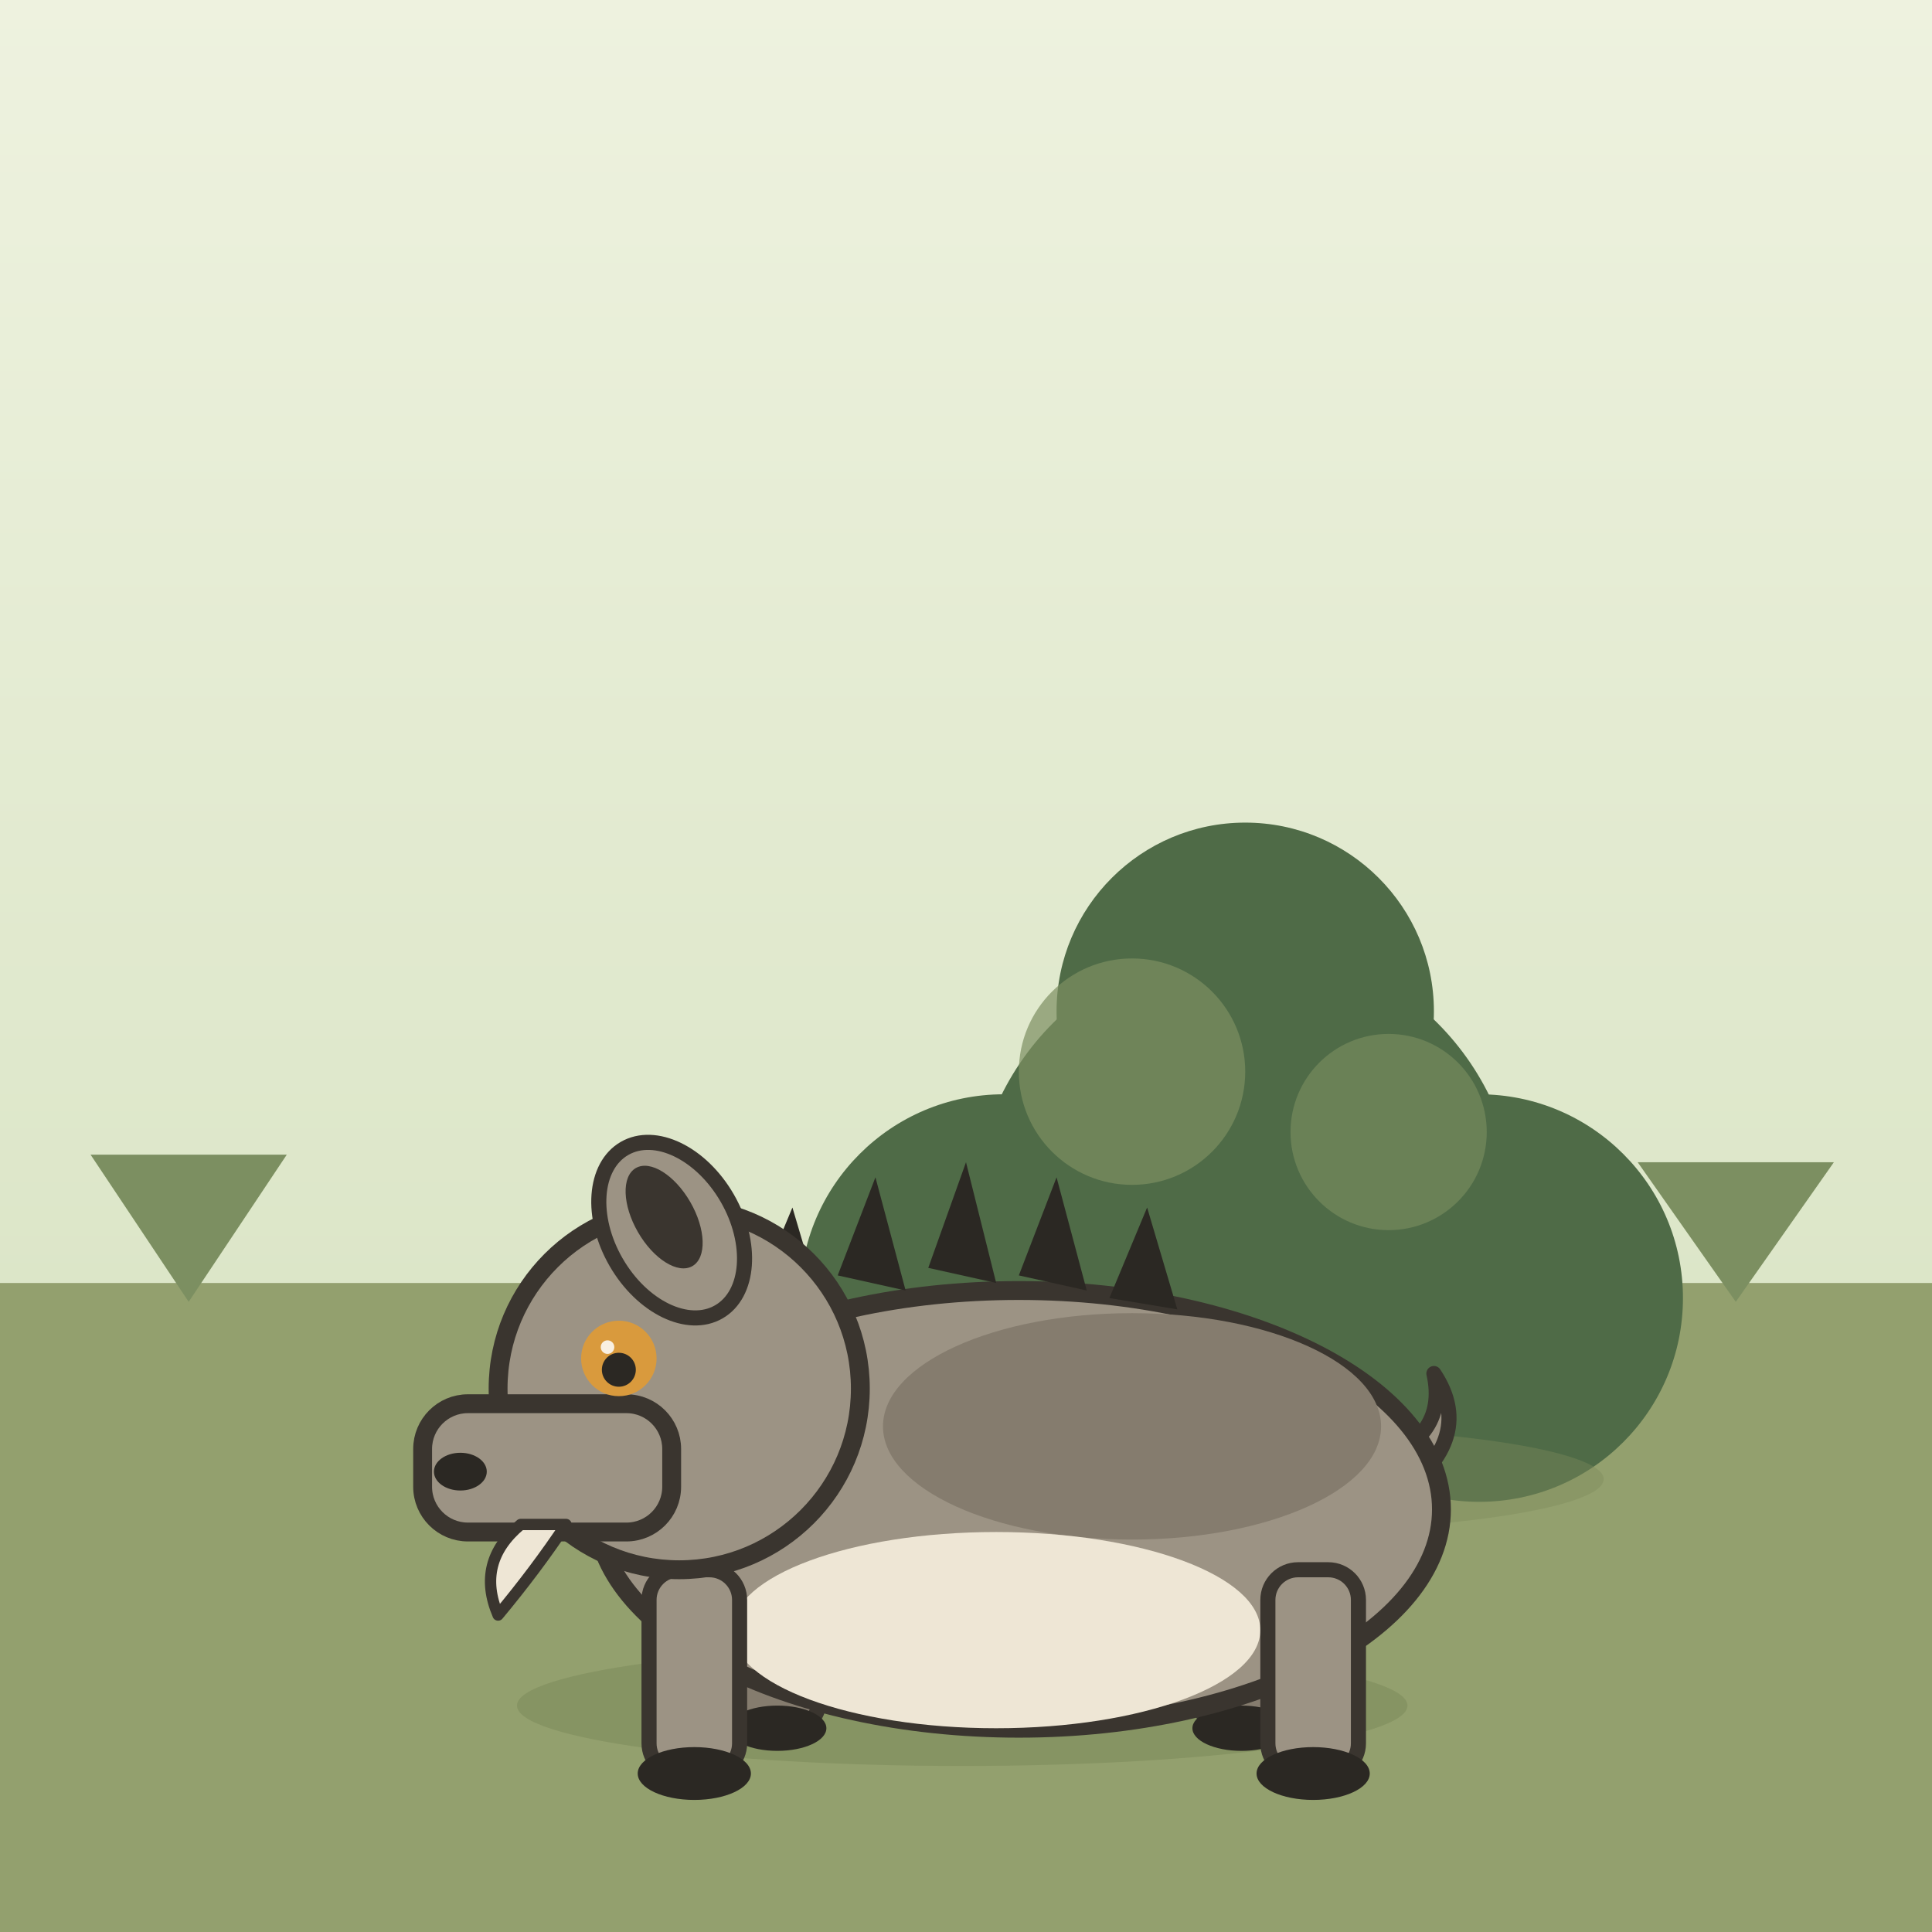
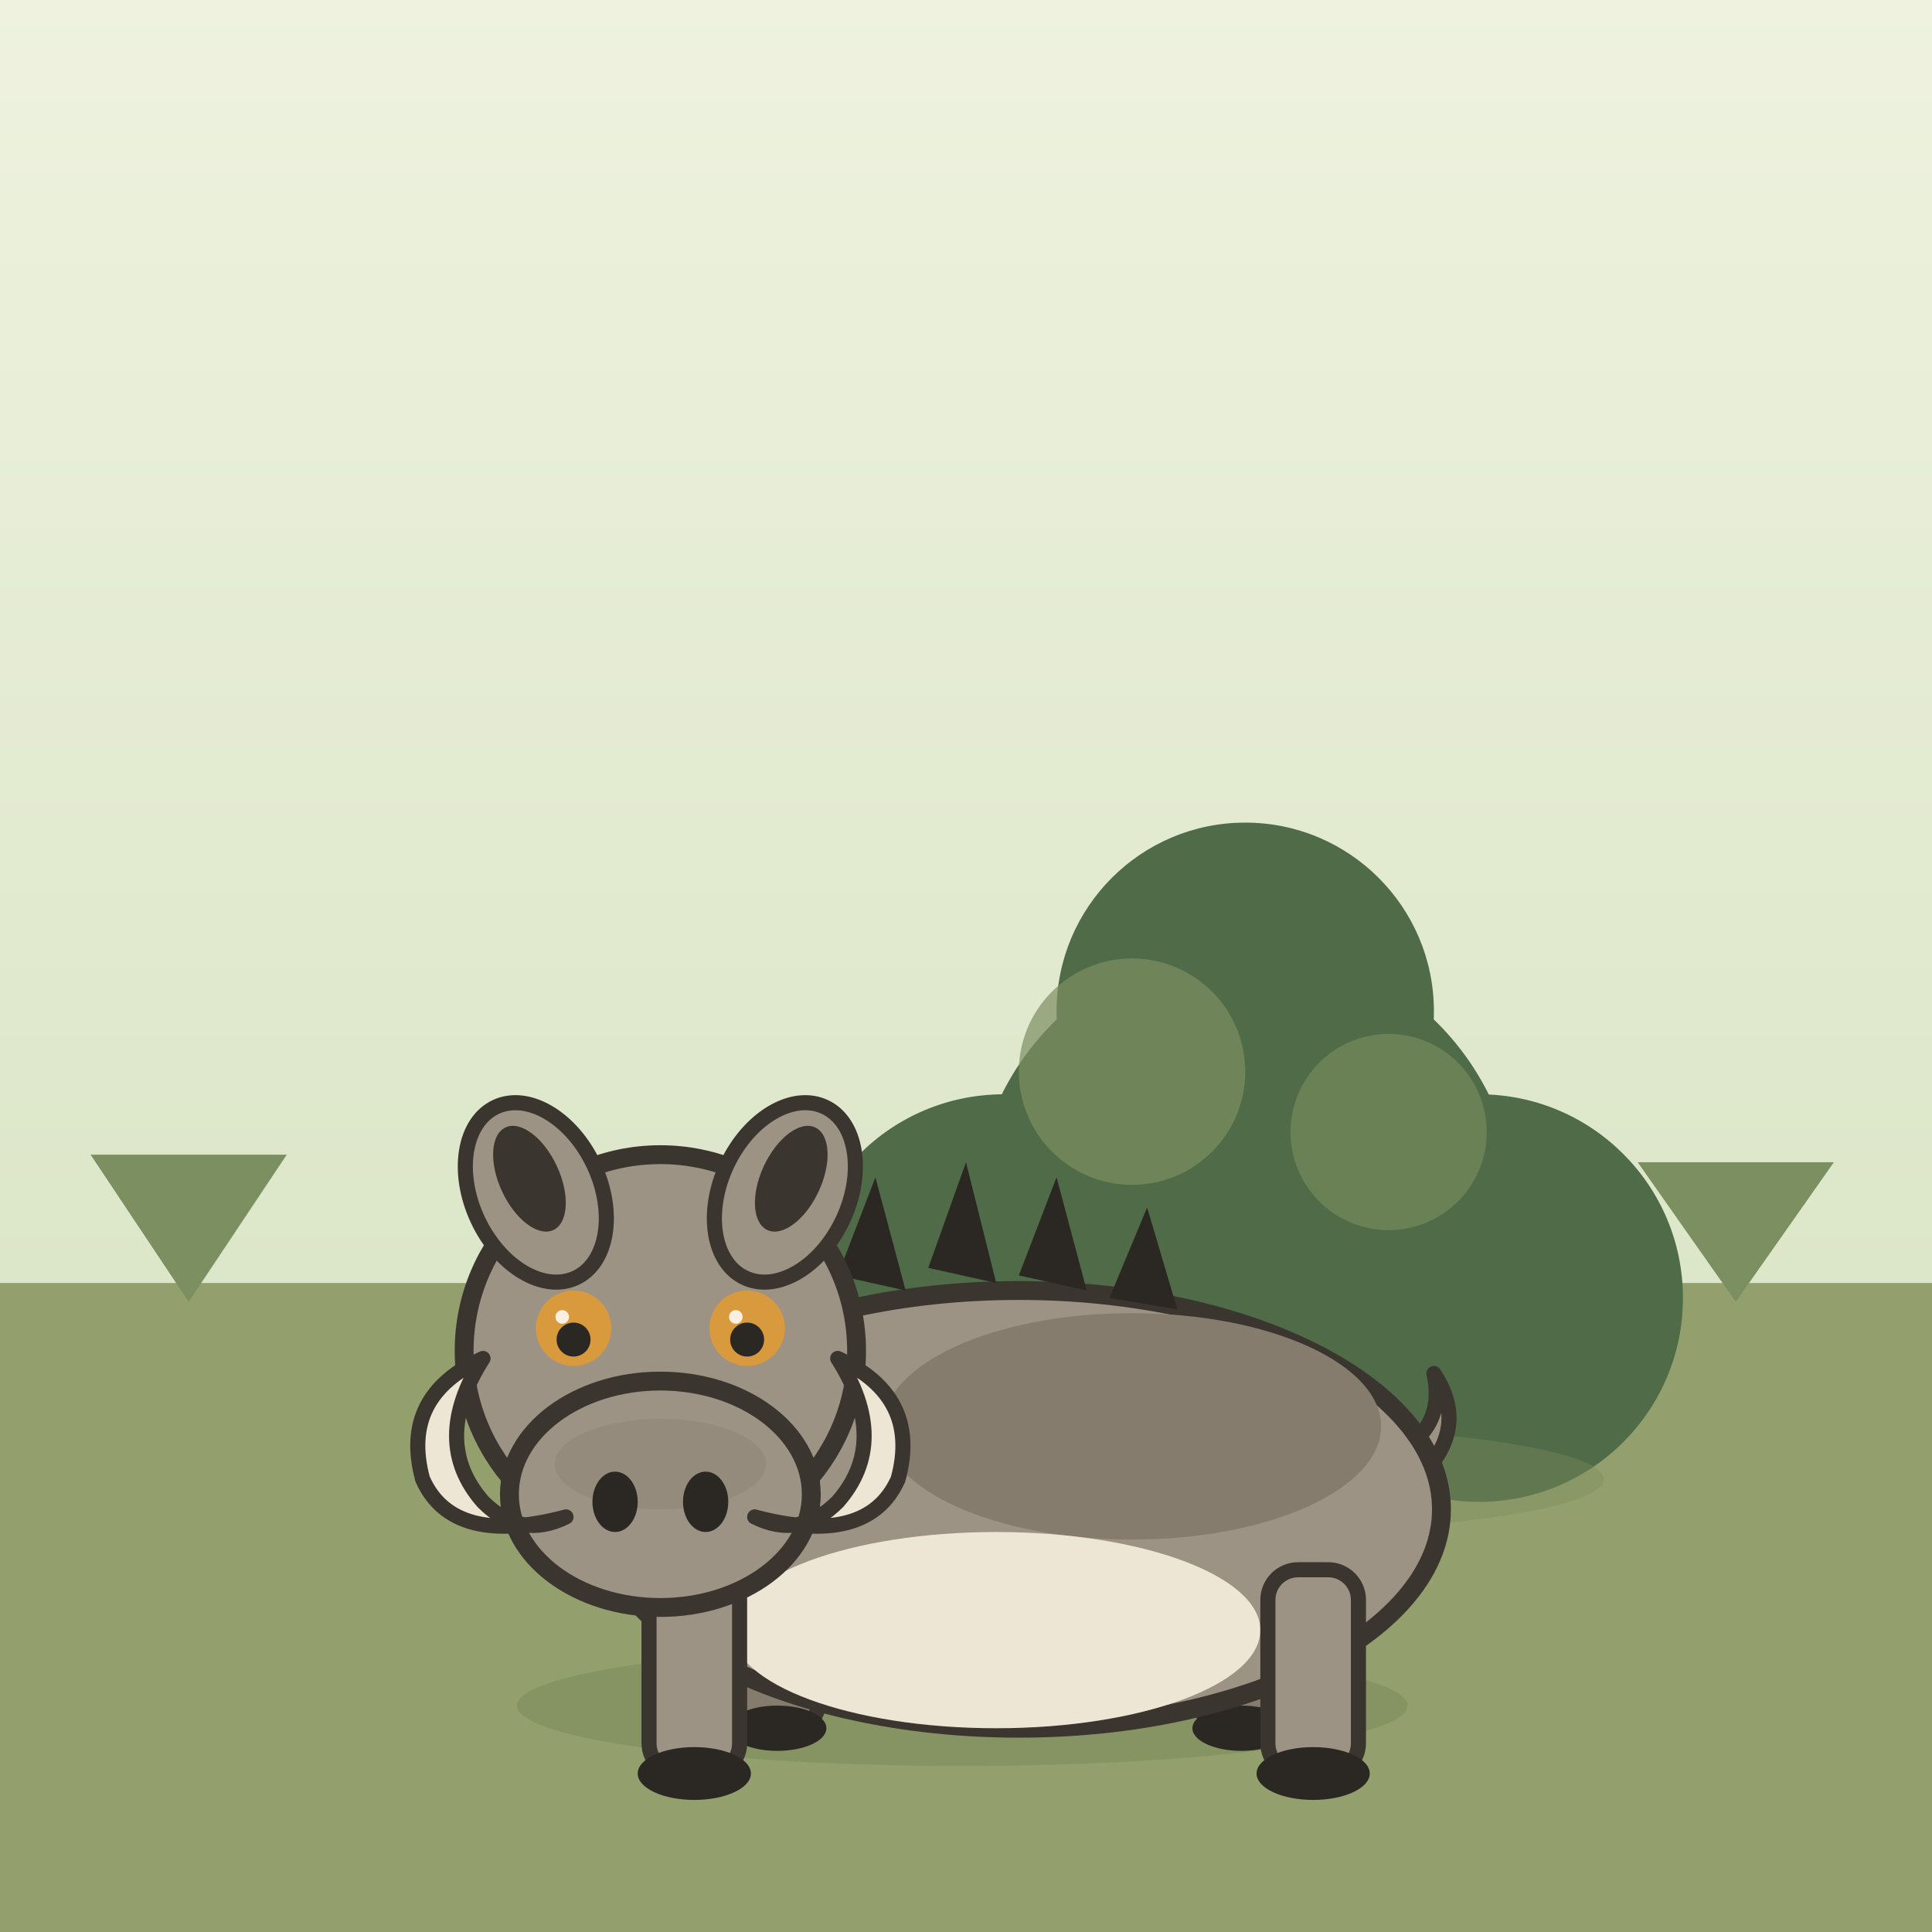
<svg xmlns="http://www.w3.org/2000/svg" viewBox="0 0 512 512" width="512" height="512">
  <defs>
    <linearGradient id="sky" x1="0" y1="0" x2="0" y2="1">
      <stop offset="0%" stop-color="#eef2df" />
      <stop offset="100%" stop-color="#dce6c8" />
    </linearGradient>
  </defs>
  <rect x="0" y="0" width="512" height="340" fill="url(#sky)" />
  <rect x="0" y="340" width="512" height="172" fill="#93a06e" />
  <g fill="#7c8f61">
    <polygon points="50,345 24,306 76,306" />
    <polygon points="460,345 434,308 486,308" />
  </g>
  <g fill="#4f6b47">
    <circle cx="330" cy="322" r="72" />
    <circle cx="266" cy="344" r="54" />
    <circle cx="392" cy="344" r="54" />
    <circle cx="330" cy="268" r="50" />
  </g>
  <g fill="#7c8f61">
    <circle cx="300" cy="284" r="30" opacity="0.7" />
    <circle cx="368" cy="300" r="26" opacity="0.6" />
  </g>
  <ellipse cx="330" cy="392" rx="95" ry="14" fill="#7c8a5a" opacity="0.4" />
  <ellipse cx="255" cy="452" rx="118" ry="16" fill="#7c8a5a" opacity="0.55" />
  <rect x="195" y="410" width="22" height="48" rx="7" fill="#857c6e" stroke="#3a352f" stroke-width="4" />
  <rect x="318" y="410" width="22" height="48" rx="7" fill="#857c6e" stroke="#3a352f" stroke-width="4" />
  <ellipse cx="206" cy="458" rx="13" ry="6" fill="#2b2823" />
  <ellipse cx="329" cy="458" rx="13" ry="6" fill="#2b2823" />
  <path d="M362,388 Q384,382 380,364 Q392,382 368,398 Z" fill="#9c9384" stroke="#3a352f" stroke-width="4" stroke-linejoin="round" />
  <ellipse cx="270" cy="400" rx="112" ry="58" fill="#9c9384" stroke="#3a352f" stroke-width="5" />
  <ellipse cx="300" cy="378" rx="66" ry="30" fill="#857c6e" />
  <ellipse cx="264" cy="432" rx="70" ry="26" fill="#eee6d5" />
  <g fill="#2b2823">
    <polygon points="180,352 190,332 198,354" />
    <polygon points="200,344 210,320 218,347" />
    <polygon points="222,338 232,312 240,342" />
    <polygon points="246,336 256,308 264,340" />
    <polygon points="270,338 280,312 288,342" />
    <polygon points="294,344 304,320 312,347" />
  </g>
  <rect x="172" y="416" width="24" height="54" rx="8" fill="#9c9384" stroke="#3a352f" stroke-width="4" />
  <rect x="336" y="416" width="24" height="54" rx="8" fill="#9c9384" stroke="#3a352f" stroke-width="4" />
  <ellipse cx="184" cy="470" rx="15" ry="7" fill="#2b2823" />
  <ellipse cx="348" cy="470" rx="15" ry="7" fill="#2b2823" />
-   <circle cx="180" cy="368" r="48" fill="#9c9384" stroke="#3a352f" stroke-width="5" />
-   <rect x="112" y="372" width="66" height="34" rx="12" fill="#9c9384" stroke="#3a352f" stroke-width="5" />
-   <ellipse cx="122" cy="390" rx="7" ry="5" fill="#2b2823" />
-   <path d="M138,404 Q126,414 132,428 Q142,416 150,404 Z" fill="#eee6d5" stroke="#3a352f" stroke-width="3" stroke-linejoin="round" />
-   <ellipse cx="178" cy="326" rx="17" ry="25" fill="#9c9384" stroke="#3a352f" stroke-width="4" transform="rotate(-30 178 326)" />
-   <ellipse cx="178" cy="322" rx="8" ry="15" fill="#3a352f" transform="rotate(-30 178 326)" />
-   <circle cx="164" cy="360" r="10" fill="#d99a3d" />
-   <circle cx="164" cy="363" r="4.5" fill="#2b2823" />
-   <circle cx="161" cy="357" r="1.8" fill="#ffffff" opacity="0.85" />
+   <circle cx="175" cy="358" r="52" fill="#9c9384" stroke="#3a352f" stroke-width="5" />
+   <ellipse cx="142" cy="316" rx="17" ry="25" fill="#9c9384" stroke="#3a352f" stroke-width="4" transform="rotate(-25 142 316)" />
+   <ellipse cx="142" cy="312" rx="8" ry="15" fill="#3a352f" transform="rotate(-25 142 316)" />
+   <ellipse cx="208" cy="316" rx="17" ry="25" fill="#9c9384" stroke="#3a352f" stroke-width="4" transform="rotate(25 208 316)" />
+   <ellipse cx="208" cy="312" rx="8" ry="15" fill="#3a352f" transform="rotate(25 208 316)" />
+   <ellipse cx="175" cy="396" rx="40" ry="30" fill="#9c9384" stroke="#3a352f" stroke-width="5" />
+   <ellipse cx="175" cy="388" rx="28" ry="12" fill="#857c6e" opacity="0.35" />
+   <path d="M150,402 Q120,410 112,392 Q106,370 128,360 Q114,382 128,398 Q138,408 150,402 Z" fill="#eee6d5" stroke="#3a352f" stroke-width="4" stroke-linejoin="round" />
+   <path d="M200,402 Q230,410 238,392 Q244,370 222,360 Q236,382 222,398 Q212,408 200,402 Z" fill="#eee6d5" stroke="#3a352f" stroke-width="4" stroke-linejoin="round" />
+   <ellipse cx="163" cy="398" rx="6" ry="8" fill="#2b2823" />
+   <ellipse cx="187" cy="398" rx="6" ry="8" fill="#2b2823" />
+   <circle cx="152" cy="352" r="10" fill="#d99a3d" />
+   <circle cx="152" cy="355" r="4.5" fill="#2b2823" />
+   <circle cx="149" cy="349" r="1.8" fill="#ffffff" opacity="0.85" />
+   <circle cx="198" cy="352" r="10" fill="#d99a3d" />
+   <circle cx="198" cy="355" r="4.5" fill="#2b2823" />
+   <circle cx="195" cy="349" r="1.8" fill="#ffffff" opacity="0.85" />
</svg>
